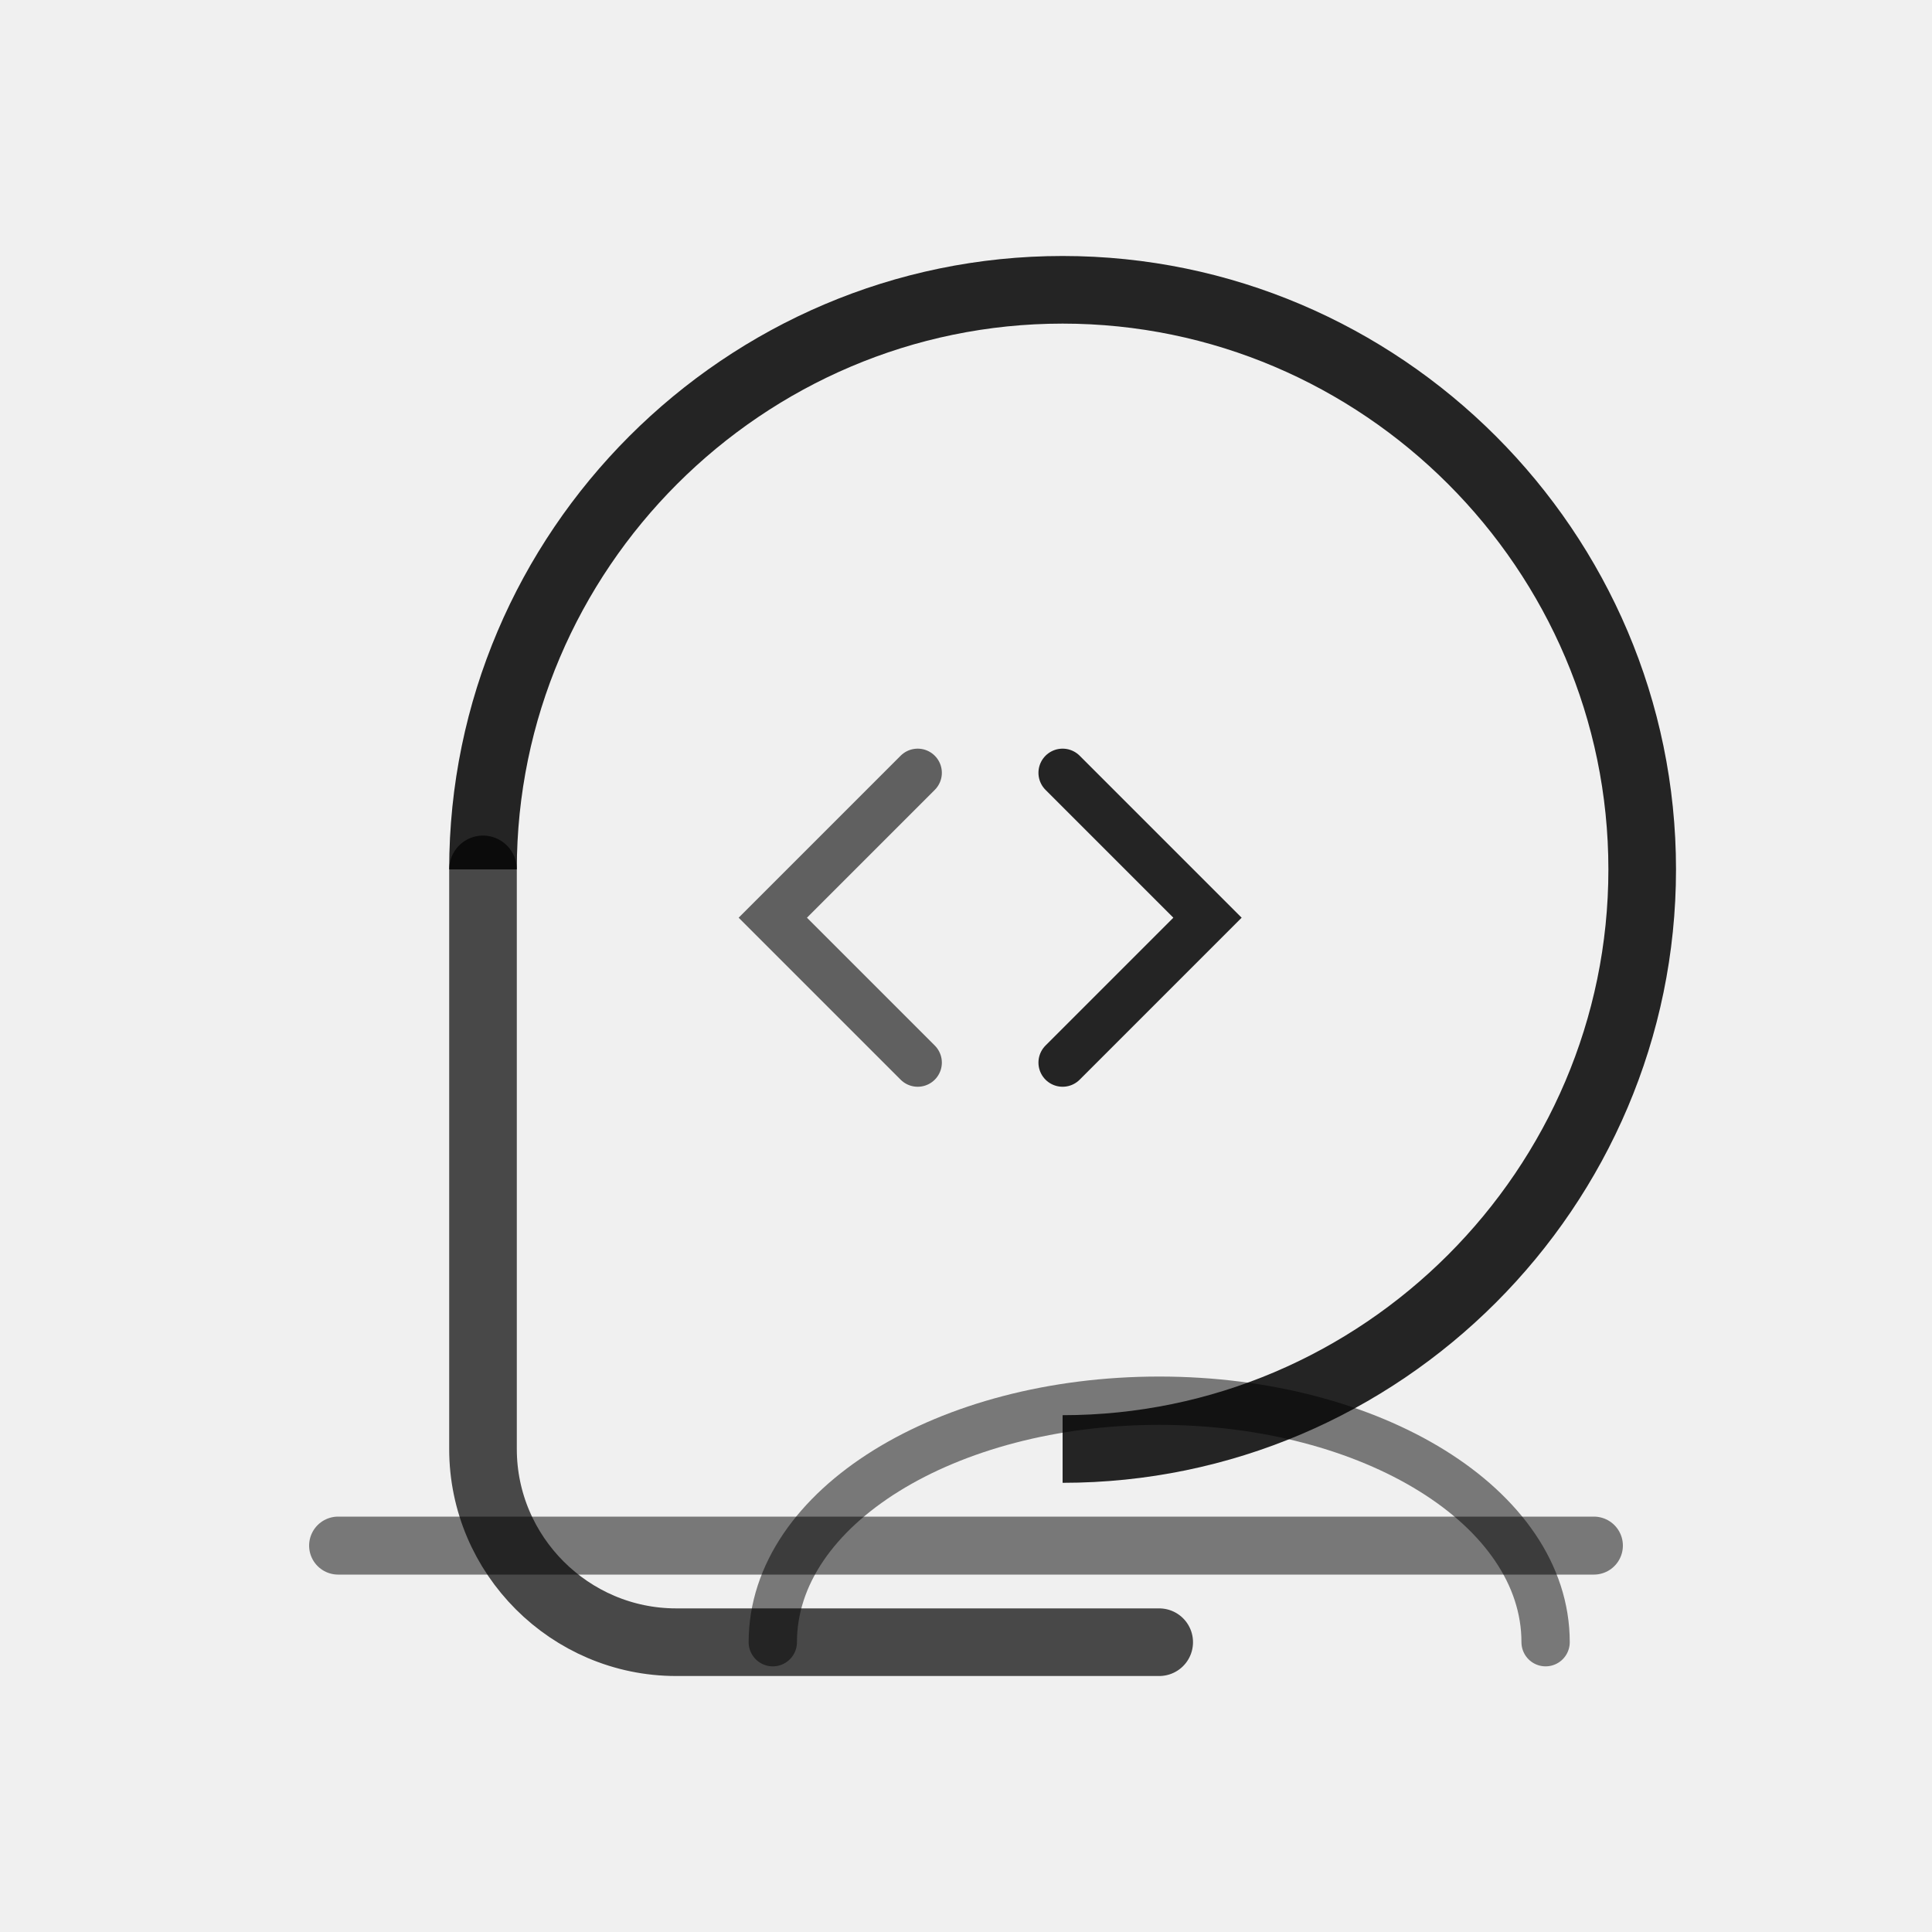
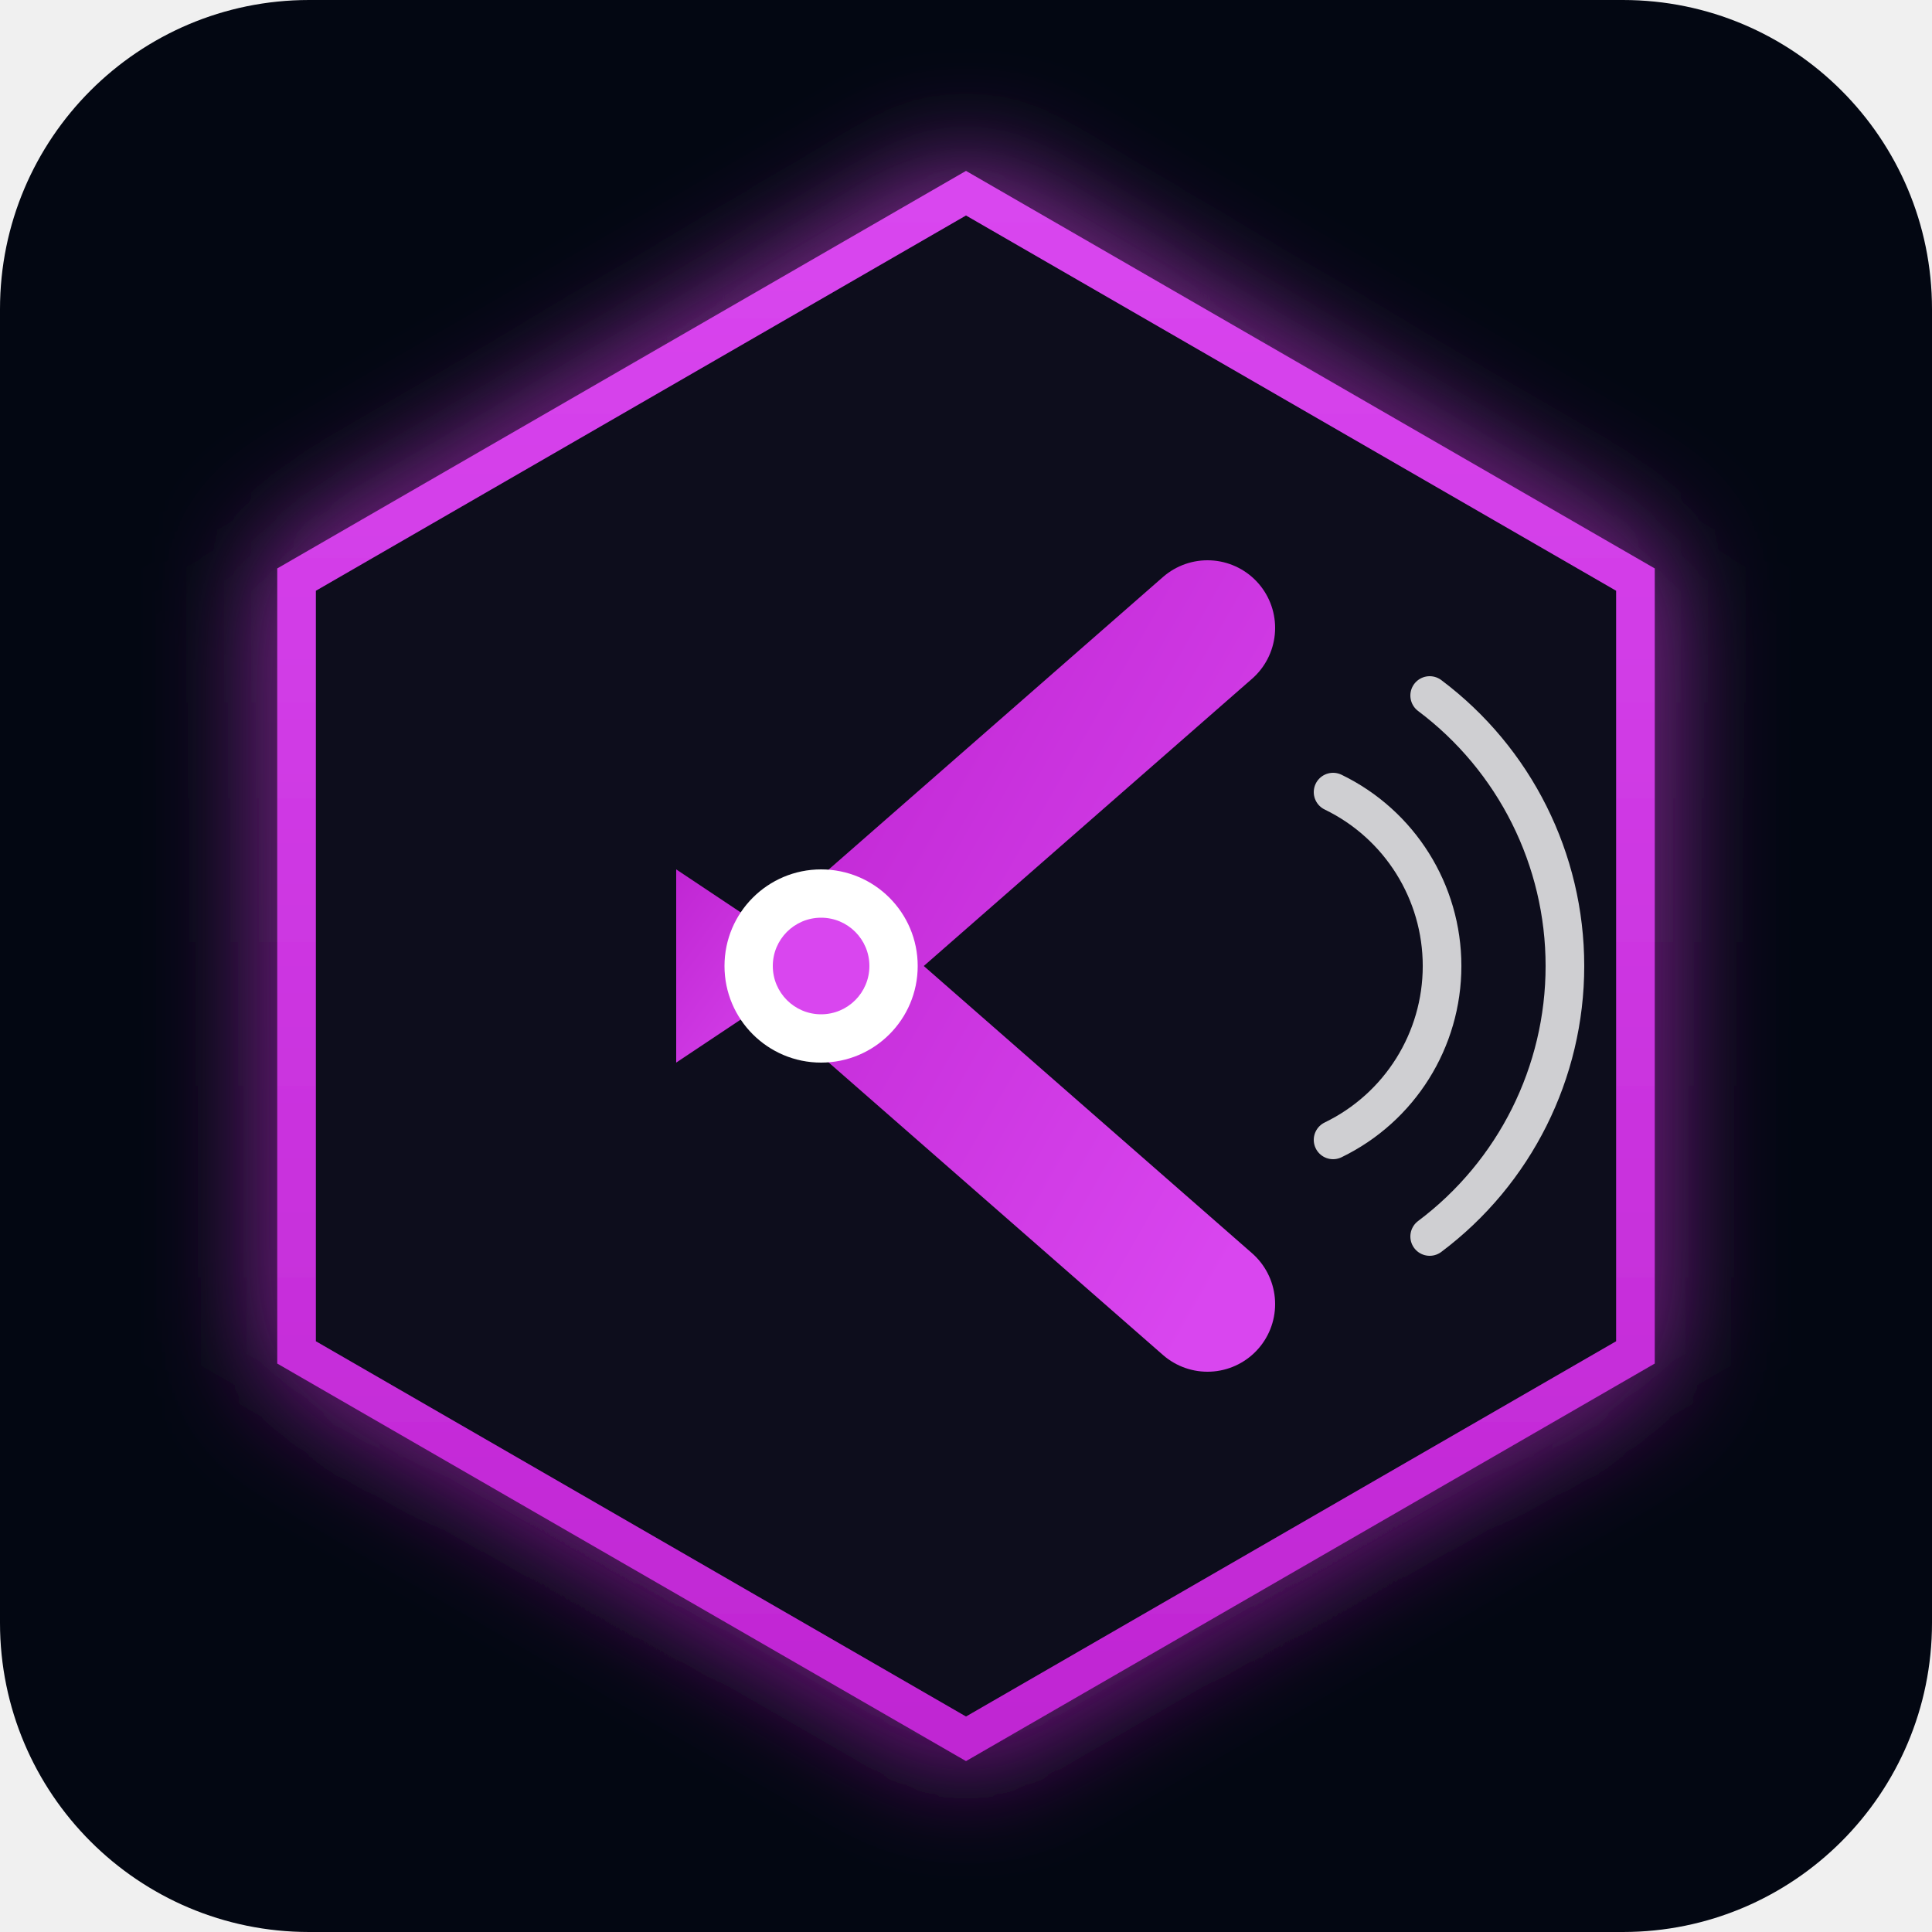
<svg xmlns="http://www.w3.org/2000/svg" viewBox="0 0 200 200">
-   <path d="M50 90c0-33 27-60 60-60s60 27 60 60-27 60-60 60" stroke="currentColor" stroke-width="7" fill="none" opacity="0.85" />
-   <path d="M50 90v60c0 11 9 20 20 20h50" stroke="currentColor" stroke-width="7" fill="none" opacity="0.7" stroke-linecap="round" />
-   <path d="M35 160h130" stroke="currentColor" stroke-width="6" stroke-linecap="round" fill="none" opacity="0.5" />
-   <path d="M80 170c0-14 18-25 40-25s40 11 40 25" stroke="currentColor" stroke-width="5" fill="none" opacity="0.5" stroke-linecap="round" />
-   <path d="M110 80l15 15-15 15" stroke="currentColor" stroke-width="5" stroke-linecap="round" fill="none" opacity="0.85" />
-   <path d="M95 80l-15 15 15 15" stroke="currentColor" stroke-width="5" stroke-linecap="round" fill="none" opacity="0.6" />
+   <defs>
+     <filter id="glow" x="-20%" y="-20%" width="140%" height="140%">
+       <feGaussianBlur stdDeviation="6" result="blur" />
+       <feMerge>
+         <feMergeNode in="blur" />
+         <feMergeNode in="SourceGraphic" />
+       </feMerge>
+     </filter>
+     <linearGradient id="hexGrad" x1="0%" y1="0%" x2="0%" y2="100%">
+       <stop offset="0%" stop-color="#d946ef" />
+       <stop offset="100%" stop-color="#c026d3" />
+     </linearGradient>
+     <linearGradient id="iconGrad" x1="0%" y1="0%" x2="100%" y2="100%">
+       <stop offset="0%" stop-color="#c026d3" />
+       <stop offset="100%" stop-color="#d946ef" />
+     </linearGradient>
+   </defs>
+   <rect width="100%" height="100%" fill="#030712" rx="32" />
+   <polygon points="100,20 169.3,60 169.3,140 100,180 30.7,140 30.7,60" fill="#080e1a" stroke="url(#hexGrad)" stroke-width="4" filter="url(#glow)" />
+   <path d="M 125,65 L 85,100 L 125,135" fill="none" stroke="url(#iconGrad)" stroke-width="14" stroke-linecap="round" stroke-linejoin="round" />
+   <path d="M 138,82 A 20,20 0 0 1 138,118" fill="none" stroke="#FFFFFF" stroke-width="4" stroke-linecap="round" opacity="0.8" />
+   <path d="M 148,72 A 35,35 0 0 1 148,128" fill="none" stroke="#FFFFFF" stroke-width="4" stroke-linecap="round" opacity="0.8" />
+   <path d="M 70,90 L 85,100 L 70,110 Z" fill="url(#iconGrad)" />
+   <circle cx="85" cy="100" r="10" fill="#FFFFFF" />
+   <circle cx="85" cy="100" r="5" fill="#d946ef" />
</svg>
